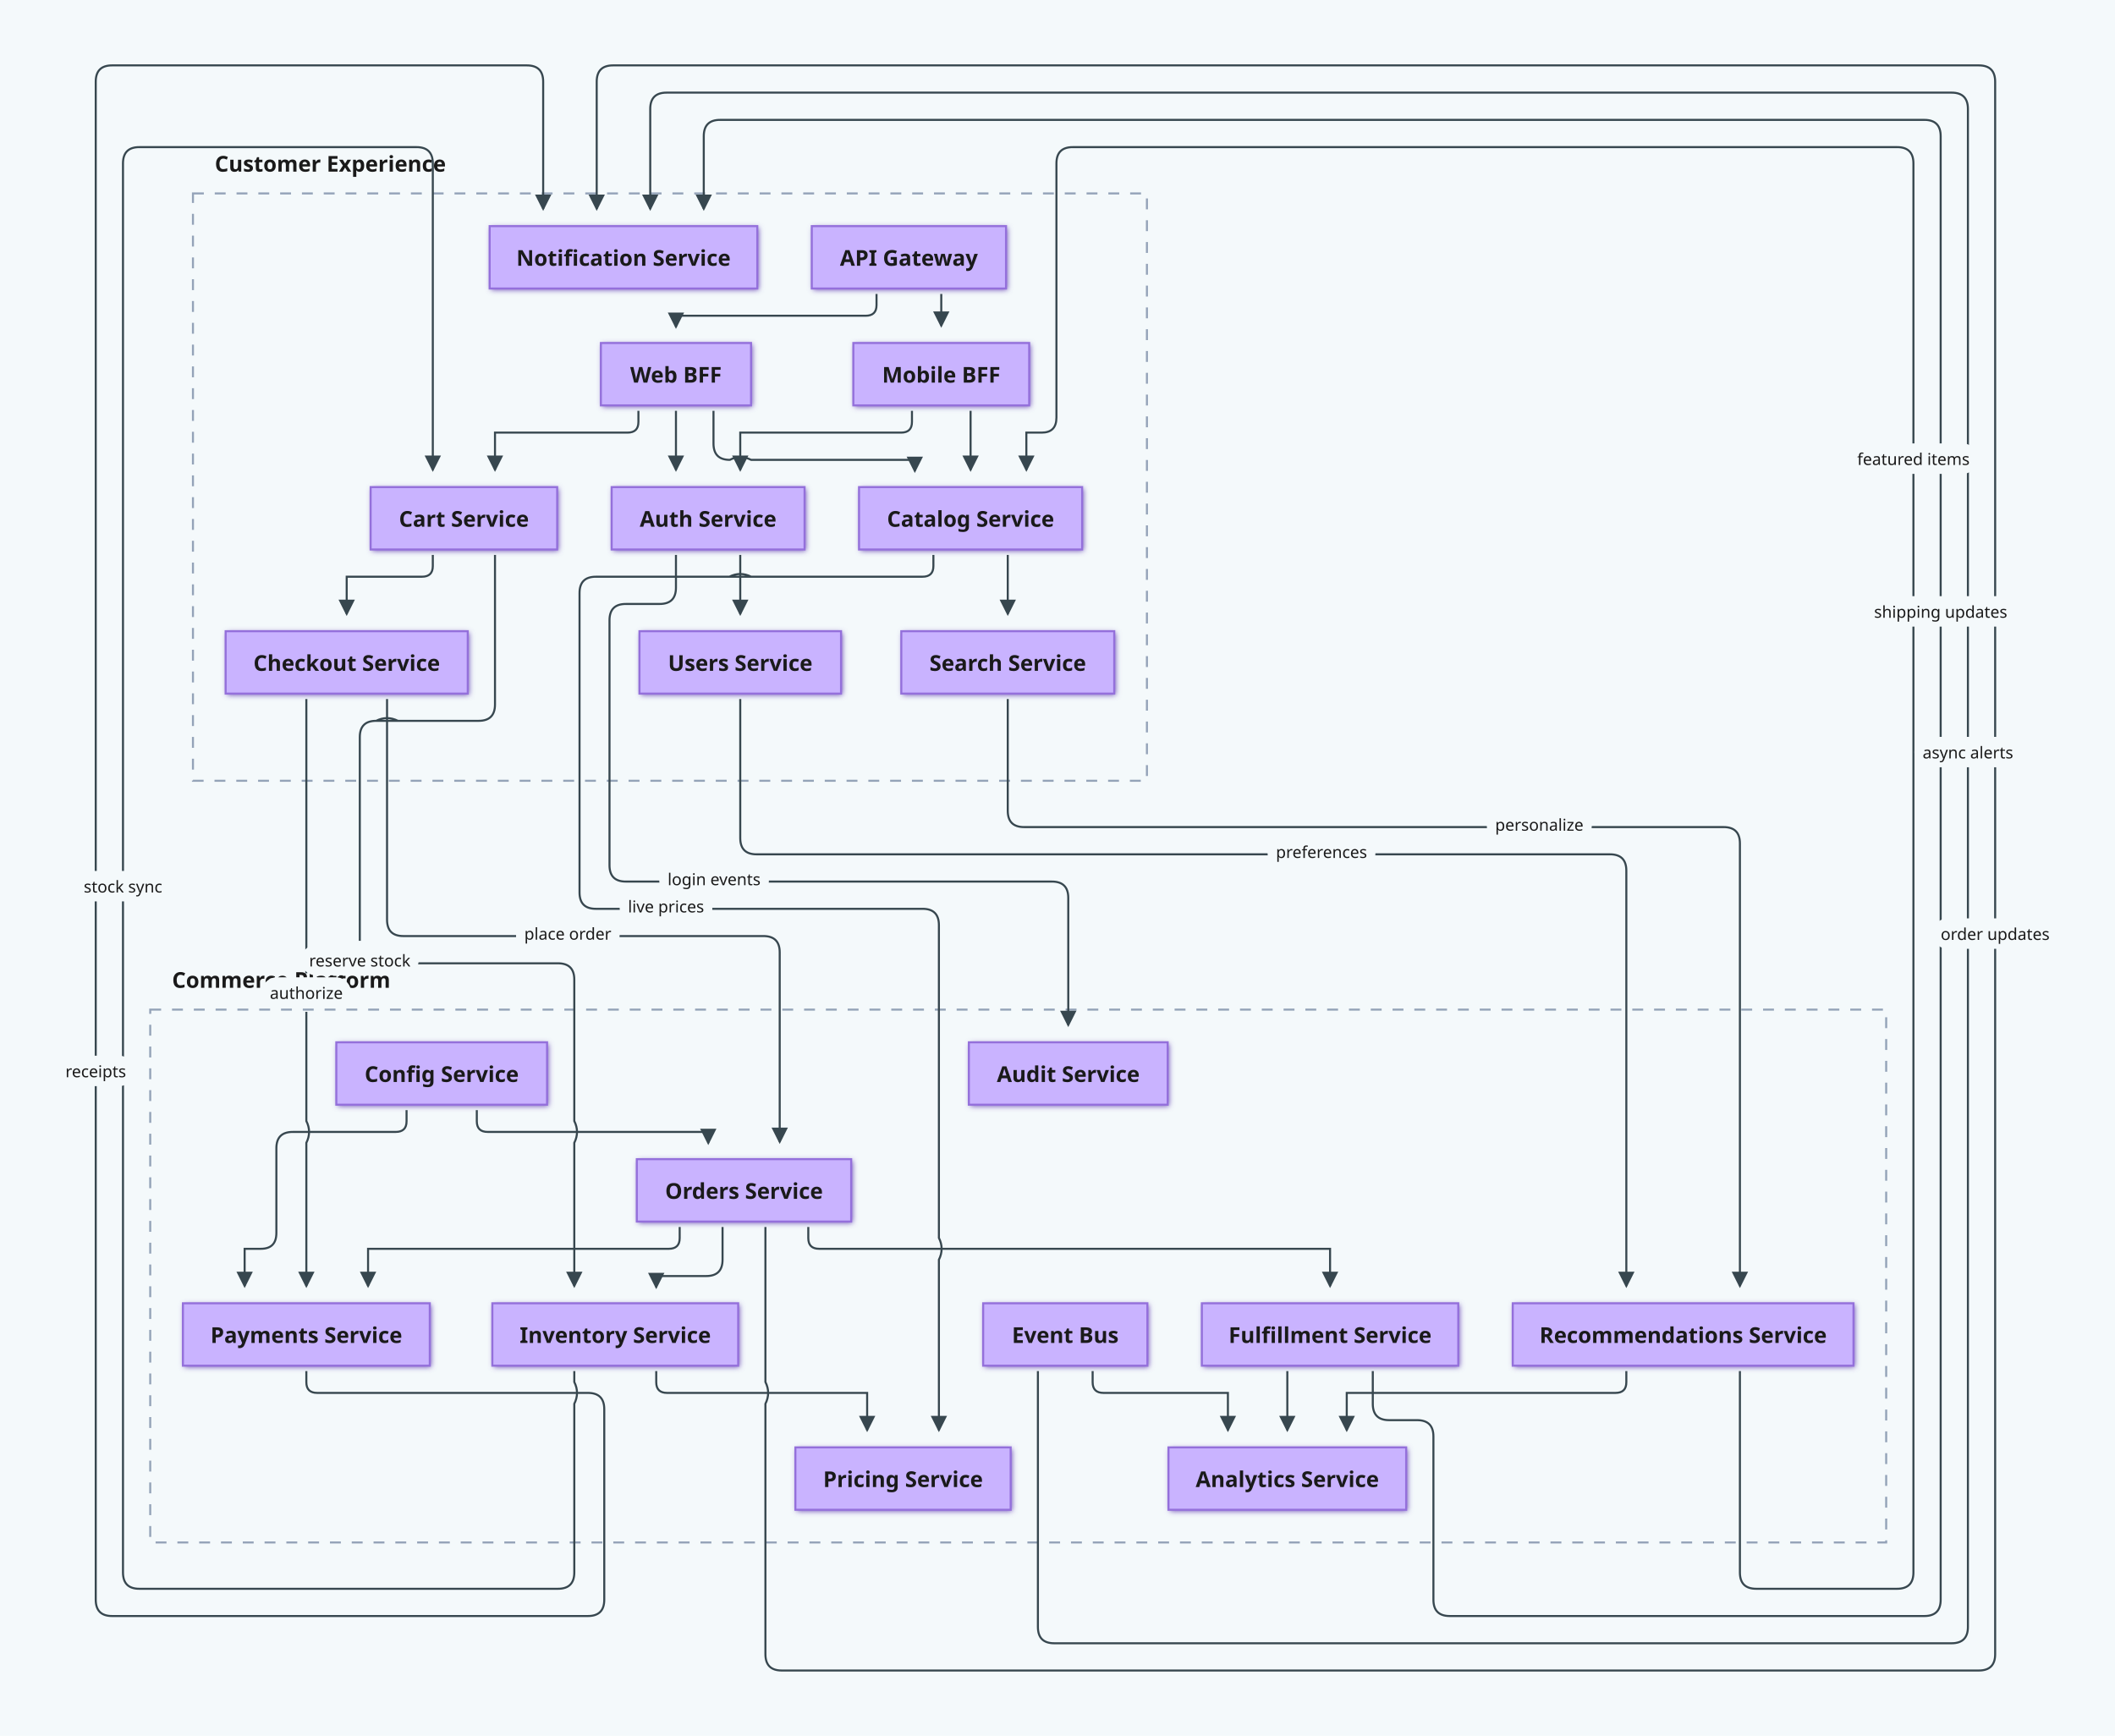
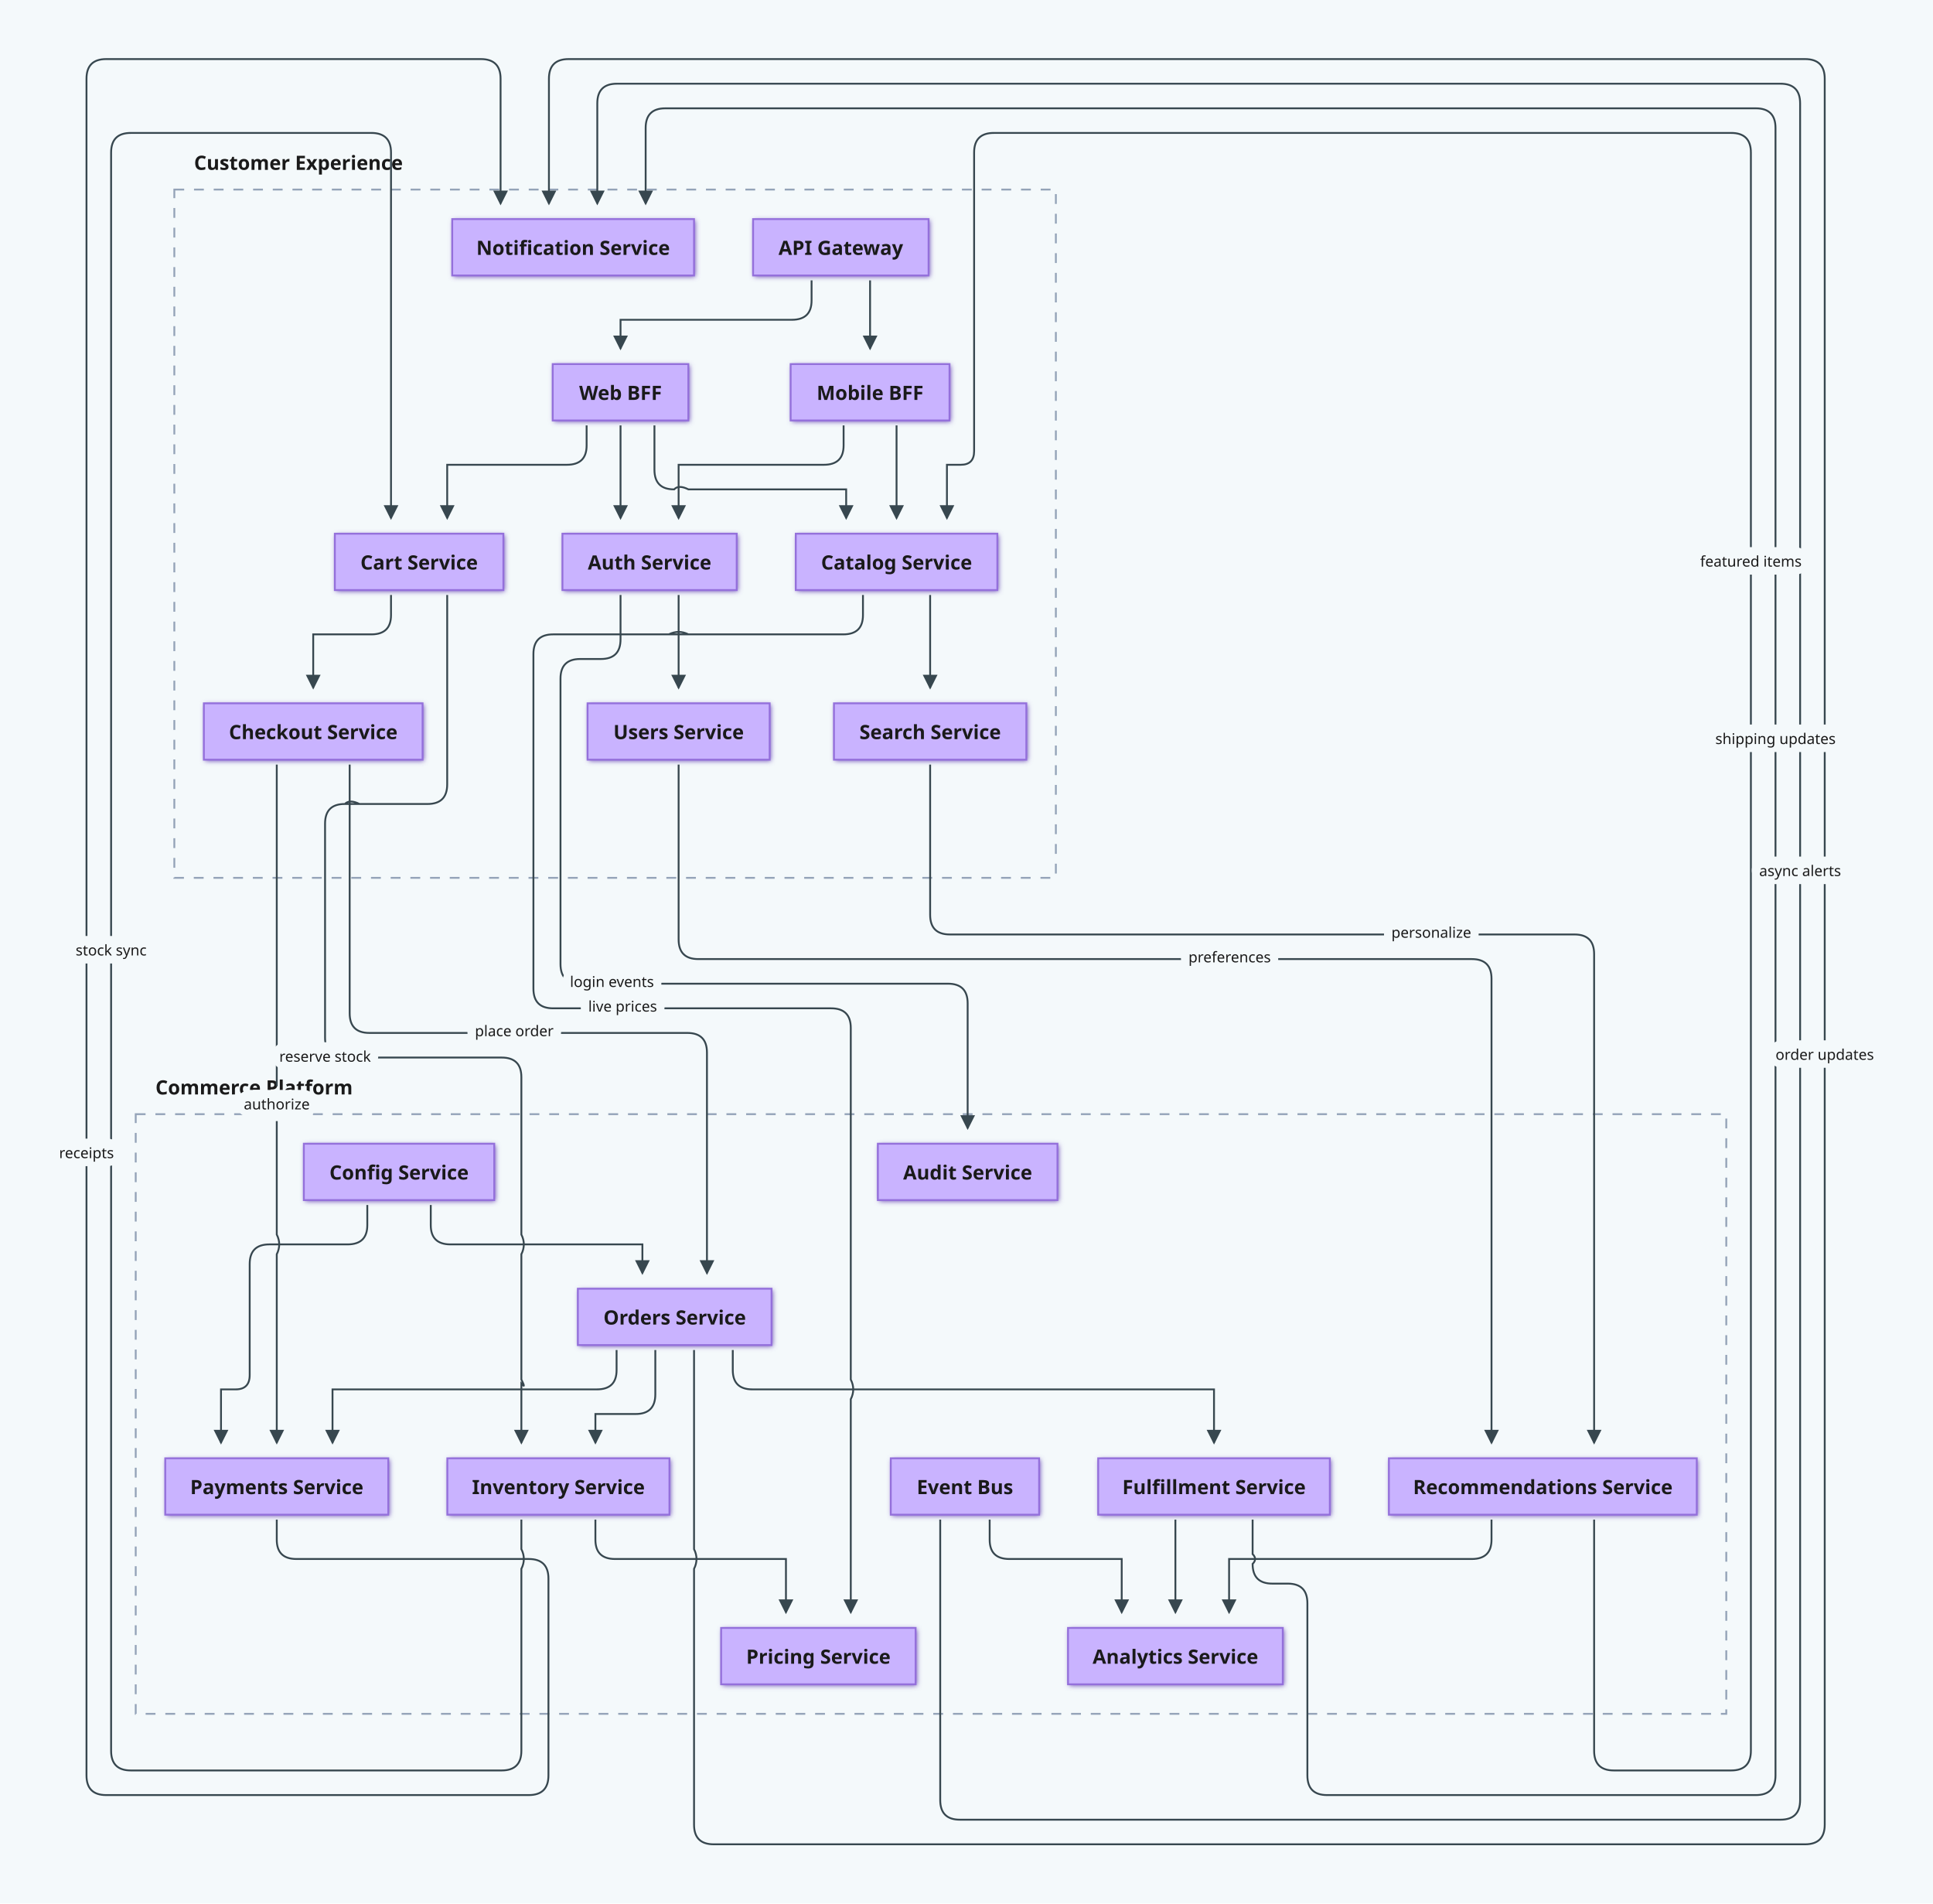
- <svg xmlns="http://www.w3.org/2000/svg" viewBox="-31.142 -47 776.323 637.168">
+ <svg xmlns="http://www.w3.org/2000/svg" viewBox="-31.142 -53 785.352 773.168">
  <defs>
    <filter id="cora-shadow-blur" x="-50%" y="-50%" width="200%" height="200%">
      <feGaussianBlur stdDeviation="1" />
    </filter>
    <marker id="cora-marker-arrow" markerWidth="8" markerHeight="8" refX="7" refY="4" orient="auto" markerUnits="strokeWidth">
      <path d="M 0 0 L 8 4 L 0 8 z" fill="#37474F" />
    </marker>
    <marker id="cora-marker-circle" markerWidth="8" markerHeight="8" refX="4" refY="4" orient="auto" markerUnits="strokeWidth">
      <circle cx="4" cy="4" r="3" fill="none" stroke="#37474F" stroke-width="1.5" />
    </marker>
    <marker id="cora-marker-filled-circle" markerWidth="8" markerHeight="8" refX="4" refY="4" orient="auto" markerUnits="strokeWidth">
      <circle cx="4" cy="4" r="3" fill="#37474F" />
    </marker>
  </defs>
-   <rect x="-31.142" y="-47" width="776.323" height="637.168" fill="#F4F9FB" />
+   <rect x="-31.142" y="-53" width="785.352" height="773.168" fill="#F4F9FB" />
  <g id="groups">
    <g>
-       <rect x="39.683" y="24" width="350.16" height="215.584" fill="none" stroke="#94A3B8" stroke-width="0.75" stroke-dasharray="4 4" />
+       <rect x="39.683" y="24" width="358.16" height="279.584" fill="none" stroke="#94A3B8" stroke-width="0.75" stroke-dasharray="4 4" />
      <text x="47.683" y="16" font-family="'Noto Sans', sans-serif" font-size="8" font-weight="600" fill="#1A1A1A">Customer Experience</text>
    </g>
    <g>
-       <rect x="24" y="323.584" width="637.192" height="195.584" fill="none" stroke="#94A3B8" stroke-width="0.75" stroke-dasharray="4 4" />
-       <text x="32" y="315.584" font-family="'Noto Sans', sans-serif" font-size="8" font-weight="600" fill="#1A1A1A">Commerce Platform</text>
+       <rect x="24" y="399.584" width="646.221" height="243.584" fill="none" stroke="#94A3B8" stroke-width="0.75" stroke-dasharray="4 4" />
+       <text x="32" y="391.584" font-family="'Noto Sans', sans-serif" font-size="8" font-weight="600" fill="#1A1A1A">Commerce Platform</text>
    </g>
  </g>
  <g id="nodes">
    <g>
      <g filter="url(#cora-shadow-blur)">
-         <rect x="267.327" y="36.5" width="71.296" height="22.896" fill="#7050B8" />
-       </g>
-       <rect x="266.827" y="36" width="71.296" height="22.896" fill="#C9B3FF" stroke="#9470DB" stroke-width="0.75" />
-       <text x="302.475" y="50.552" text-anchor="middle" font-family="'Noto Sans', sans-serif" font-size="8" font-weight="600" fill="#1A1A1A">API Gateway</text>
-     </g>
-     <g>
-       <g filter="url(#cora-shadow-blur)">
-         <rect x="189.915" y="79.396" width="55.112" height="22.896" fill="#7050B8" />
-       </g>
-       <rect x="189.415" y="78.896" width="55.112" height="22.896" fill="#C9B3FF" stroke="#9470DB" stroke-width="0.75" />
-       <text x="216.971" y="93.448" text-anchor="middle" font-family="'Noto Sans', sans-serif" font-size="8" font-weight="600" fill="#1A1A1A">Web BFF</text>
-     </g>
-     <g>
-       <g filter="url(#cora-shadow-blur)">
-         <rect x="282.585" y="79.396" width="64.544" height="22.896" fill="#7050B8" />
-       </g>
-       <rect x="282.085" y="78.896" width="64.544" height="22.896" fill="#C9B3FF" stroke="#9470DB" stroke-width="0.75" />
-       <text x="314.357" y="93.448" text-anchor="middle" font-family="'Noto Sans', sans-serif" font-size="8" font-weight="600" fill="#1A1A1A">Mobile BFF</text>
-     </g>
-     <g>
-       <g filter="url(#cora-shadow-blur)">
-         <rect x="193.871" y="132.292" width="70.8" height="22.896" fill="#7050B8" />
-       </g>
-       <rect x="193.371" y="131.792" width="70.8" height="22.896" fill="#C9B3FF" stroke="#9470DB" stroke-width="0.75" />
-       <text x="228.771" y="146.344" text-anchor="middle" font-family="'Noto Sans', sans-serif" font-size="8" font-weight="600" fill="#1A1A1A">Auth Service</text>
-     </g>
-     <g>
-       <g filter="url(#cora-shadow-blur)">
-         <rect x="204.079" y="185.188" width="73.984" height="22.896" fill="#7050B8" />
-       </g>
-       <rect x="203.579" y="184.688" width="73.984" height="22.896" fill="#C9B3FF" stroke="#9470DB" stroke-width="0.75" />
-       <text x="240.571" y="199.24" text-anchor="middle" font-family="'Noto Sans', sans-serif" font-size="8" font-weight="600" fill="#1A1A1A">Users Service</text>
-     </g>
-     <g>
-       <g filter="url(#cora-shadow-blur)">
-         <rect x="284.671" y="132.292" width="81.888" height="22.896" fill="#7050B8" />
-       </g>
-       <rect x="284.171" y="131.792" width="81.888" height="22.896" fill="#C9B3FF" stroke="#9470DB" stroke-width="0.75" />
-       <text x="325.115" y="146.344" text-anchor="middle" font-family="'Noto Sans', sans-serif" font-size="8" font-weight="600" fill="#1A1A1A">Catalog Service</text>
-     </g>
-     <g>
-       <g filter="url(#cora-shadow-blur)">
-         <rect x="300.183" y="185.188" width="78.16" height="22.896" fill="#7050B8" />
-       </g>
-       <rect x="299.683" y="184.688" width="78.16" height="22.896" fill="#C9B3FF" stroke="#9470DB" stroke-width="0.75" />
-       <text x="338.763" y="199.24" text-anchor="middle" font-family="'Noto Sans', sans-serif" font-size="8" font-weight="600" fill="#1A1A1A">Search Service</text>
-     </g>
-     <g>
-       <g filter="url(#cora-shadow-blur)">
-         <rect x="105.399" y="132.292" width="68.472" height="22.896" fill="#7050B8" />
-       </g>
-       <rect x="104.899" y="131.792" width="68.472" height="22.896" fill="#C9B3FF" stroke="#9470DB" stroke-width="0.75" />
-       <text x="139.135" y="146.344" text-anchor="middle" font-family="'Noto Sans', sans-serif" font-size="8" font-weight="600" fill="#1A1A1A">Cart Service</text>
-     </g>
-     <g>
-       <g filter="url(#cora-shadow-blur)">
-         <rect x="52.183" y="185.188" width="88.864" height="22.896" fill="#7050B8" />
-       </g>
-       <rect x="51.683" y="184.688" width="88.864" height="22.896" fill="#C9B3FF" stroke="#9470DB" stroke-width="0.75" />
-       <text x="96.115" y="199.24" text-anchor="middle" font-family="'Noto Sans', sans-serif" font-size="8" font-weight="600" fill="#1A1A1A">Checkout Service</text>
-     </g>
-     <g>
-       <g filter="url(#cora-shadow-blur)">
-         <rect x="149.087" y="36.5" width="98.24" height="22.896" fill="#7050B8" />
-       </g>
-       <rect x="148.587" y="36" width="98.24" height="22.896" fill="#C9B3FF" stroke="#9470DB" stroke-width="0.75" />
-       <text x="197.707" y="50.552" text-anchor="middle" font-family="'Noto Sans', sans-serif" font-size="8" font-weight="600" fill="#1A1A1A">Notification Service</text>
-     </g>
-     <g>
-       <g filter="url(#cora-shadow-blur)">
-         <rect x="203.103" y="378.98" width="78.68" height="22.896" fill="#7050B8" />
-       </g>
-       <rect x="202.603" y="378.48" width="78.68" height="22.896" fill="#C9B3FF" stroke="#9470DB" stroke-width="0.75" />
-       <text x="241.943" y="393.032" text-anchor="middle" font-family="'Noto Sans', sans-serif" font-size="8" font-weight="600" fill="#1A1A1A">Orders Service</text>
-     </g>
-     <g>
-       <g filter="url(#cora-shadow-blur)">
-         <rect x="36.5" y="431.876" width="90.608" height="22.896" fill="#7050B8" />
-       </g>
-       <rect x="36" y="431.376" width="90.608" height="22.896" fill="#C9B3FF" stroke="#9470DB" stroke-width="0.75" />
-       <text x="81.304" y="445.928" text-anchor="middle" font-family="'Noto Sans', sans-serif" font-size="8" font-weight="600" fill="#1A1A1A">Payments Service</text>
-     </g>
-     <g>
-       <g filter="url(#cora-shadow-blur)">
-         <rect x="150.079" y="431.876" width="90.232" height="22.896" fill="#7050B8" />
-       </g>
-       <rect x="149.579" y="431.376" width="90.232" height="22.896" fill="#C9B3FF" stroke="#9470DB" stroke-width="0.75" />
-       <text x="194.695" y="445.928" text-anchor="middle" font-family="'Noto Sans', sans-serif" font-size="8" font-weight="600" fill="#1A1A1A">Inventory Service</text>
-     </g>
-     <g>
-       <g filter="url(#cora-shadow-blur)">
-         <rect x="261.311" y="484.772" width="79.016" height="22.896" fill="#7050B8" />
-       </g>
-       <rect x="260.811" y="484.272" width="79.016" height="22.896" fill="#C9B3FF" stroke="#9470DB" stroke-width="0.75" />
-       <text x="300.319" y="498.824" text-anchor="middle" font-family="'Noto Sans', sans-serif" font-size="8" font-weight="600" fill="#1A1A1A">Pricing Service</text>
-     </g>
-     <g>
-       <g filter="url(#cora-shadow-blur)">
-         <rect x="410.508" y="431.876" width="94.112" height="22.896" fill="#7050B8" />
-       </g>
-       <rect x="410.008" y="431.376" width="94.112" height="22.896" fill="#C9B3FF" stroke="#9470DB" stroke-width="0.75" />
-       <text x="457.064" y="445.928" text-anchor="middle" font-family="'Noto Sans', sans-serif" font-size="8" font-weight="600" fill="#1A1A1A">Fulfillment Service</text>
-     </g>
-     <g>
-       <g filter="url(#cora-shadow-blur)">
-         <rect x="398.255" y="484.772" width="87.248" height="22.896" fill="#7050B8" />
-       </g>
-       <rect x="397.755" y="484.272" width="87.248" height="22.896" fill="#C9B3FF" stroke="#9470DB" stroke-width="0.75" />
-       <text x="441.379" y="498.824" text-anchor="middle" font-family="'Noto Sans', sans-serif" font-size="8" font-weight="600" fill="#1A1A1A">Analytics Service</text>
-     </g>
-     <g>
-       <g filter="url(#cora-shadow-blur)">
-         <rect x="524.62" y="431.876" width="125.072" height="22.896" fill="#7050B8" />
-       </g>
-       <rect x="524.12" y="431.376" width="125.072" height="22.896" fill="#C9B3FF" stroke="#9470DB" stroke-width="0.75" />
-       <text x="586.656" y="445.928" text-anchor="middle" font-family="'Noto Sans', sans-serif" font-size="8" font-weight="600" fill="#1A1A1A">Recommendations Service</text>
-     </g>
-     <g>
-       <g filter="url(#cora-shadow-blur)">
-         <rect x="330.236" y="431.876" width="60.272" height="22.896" fill="#7050B8" />
-       </g>
-       <rect x="329.736" y="431.376" width="60.272" height="22.896" fill="#C9B3FF" stroke="#9470DB" stroke-width="0.75" />
-       <text x="359.872" y="445.928" text-anchor="middle" font-family="'Noto Sans', sans-serif" font-size="8" font-weight="600" fill="#1A1A1A">Event Bus</text>
-     </g>
-     <g>
-       <g filter="url(#cora-shadow-blur)">
-         <rect x="92.804" y="336.084" width="77.352" height="22.896" fill="#7050B8" />
-       </g>
-       <rect x="92.304" y="335.584" width="77.352" height="22.896" fill="#C9B3FF" stroke="#9470DB" stroke-width="0.75" />
-       <text x="130.98" y="350.136" text-anchor="middle" font-family="'Noto Sans', sans-serif" font-size="8" font-weight="600" fill="#1A1A1A">Config Service</text>
-     </g>
-     <g>
-       <g filter="url(#cora-shadow-blur)">
-         <rect x="324.988" y="336.084" width="72.968" height="22.896" fill="#7050B8" />
-       </g>
-       <rect x="324.488" y="335.584" width="72.968" height="22.896" fill="#C9B3FF" stroke="#9470DB" stroke-width="0.75" />
-       <text x="360.972" y="350.136" text-anchor="middle" font-family="'Noto Sans', sans-serif" font-size="8" font-weight="600" fill="#1A1A1A">Audit Service</text>
+         <rect x="275.327" y="36.5" width="71.296" height="22.896" fill="#7050B8" />
+       </g>
+       <rect x="274.827" y="36" width="71.296" height="22.896" fill="#C9B3FF" stroke="#9470DB" stroke-width="0.75" />
+       <text x="310.475" y="50.552" text-anchor="middle" font-family="'Noto Sans', sans-serif" font-size="8" font-weight="600" fill="#1A1A1A">API Gateway</text>
+     </g>
+     <g>
+       <g filter="url(#cora-shadow-blur)">
+         <rect x="193.915" y="95.396" width="55.112" height="22.896" fill="#7050B8" />
+       </g>
+       <rect x="193.415" y="94.896" width="55.112" height="22.896" fill="#C9B3FF" stroke="#9470DB" stroke-width="0.75" />
+       <text x="220.971" y="109.448" text-anchor="middle" font-family="'Noto Sans', sans-serif" font-size="8" font-weight="600" fill="#1A1A1A">Web BFF</text>
+     </g>
+     <g>
+       <g filter="url(#cora-shadow-blur)">
+         <rect x="290.585" y="95.396" width="64.544" height="22.896" fill="#7050B8" />
+       </g>
+       <rect x="290.085" y="94.896" width="64.544" height="22.896" fill="#C9B3FF" stroke="#9470DB" stroke-width="0.75" />
+       <text x="322.357" y="109.448" text-anchor="middle" font-family="'Noto Sans', sans-serif" font-size="8" font-weight="600" fill="#1A1A1A">Mobile BFF</text>
+     </g>
+     <g>
+       <g filter="url(#cora-shadow-blur)">
+         <rect x="197.871" y="164.292" width="70.8" height="22.896" fill="#7050B8" />
+       </g>
+       <rect x="197.371" y="163.792" width="70.8" height="22.896" fill="#C9B3FF" stroke="#9470DB" stroke-width="0.75" />
+       <text x="232.771" y="178.344" text-anchor="middle" font-family="'Noto Sans', sans-serif" font-size="8" font-weight="600" fill="#1A1A1A">Auth Service</text>
+     </g>
+     <g>
+       <g filter="url(#cora-shadow-blur)">
+         <rect x="208.079" y="233.188" width="73.984" height="22.896" fill="#7050B8" />
+       </g>
+       <rect x="207.579" y="232.688" width="73.984" height="22.896" fill="#C9B3FF" stroke="#9470DB" stroke-width="0.75" />
+       <text x="244.571" y="247.24" text-anchor="middle" font-family="'Noto Sans', sans-serif" font-size="8" font-weight="600" fill="#1A1A1A">Users Service</text>
+     </g>
+     <g>
+       <g filter="url(#cora-shadow-blur)">
+         <rect x="292.671" y="164.292" width="81.888" height="22.896" fill="#7050B8" />
+       </g>
+       <rect x="292.171" y="163.792" width="81.888" height="22.896" fill="#C9B3FF" stroke="#9470DB" stroke-width="0.75" />
+       <text x="333.115" y="178.344" text-anchor="middle" font-family="'Noto Sans', sans-serif" font-size="8" font-weight="600" fill="#1A1A1A">Catalog Service</text>
+     </g>
+     <g>
+       <g filter="url(#cora-shadow-blur)">
+         <rect x="308.183" y="233.188" width="78.16" height="22.896" fill="#7050B8" />
+       </g>
+       <rect x="307.683" y="232.688" width="78.16" height="22.896" fill="#C9B3FF" stroke="#9470DB" stroke-width="0.75" />
+       <text x="346.763" y="247.24" text-anchor="middle" font-family="'Noto Sans', sans-serif" font-size="8" font-weight="600" fill="#1A1A1A">Search Service</text>
+     </g>
+     <g>
+       <g filter="url(#cora-shadow-blur)">
+         <rect x="105.399" y="164.292" width="68.472" height="22.896" fill="#7050B8" />
+       </g>
+       <rect x="104.899" y="163.792" width="68.472" height="22.896" fill="#C9B3FF" stroke="#9470DB" stroke-width="0.75" />
+       <text x="139.135" y="178.344" text-anchor="middle" font-family="'Noto Sans', sans-serif" font-size="8" font-weight="600" fill="#1A1A1A">Cart Service</text>
+     </g>
+     <g>
+       <g filter="url(#cora-shadow-blur)">
+         <rect x="52.183" y="233.188" width="88.864" height="22.896" fill="#7050B8" />
+       </g>
+       <rect x="51.683" y="232.688" width="88.864" height="22.896" fill="#C9B3FF" stroke="#9470DB" stroke-width="0.75" />
+       <text x="96.115" y="247.24" text-anchor="middle" font-family="'Noto Sans', sans-serif" font-size="8" font-weight="600" fill="#1A1A1A">Checkout Service</text>
+     </g>
+     <g>
+       <g filter="url(#cora-shadow-blur)">
+         <rect x="153.087" y="36.5" width="98.24" height="22.896" fill="#7050B8" />
+       </g>
+       <rect x="152.587" y="36" width="98.24" height="22.896" fill="#C9B3FF" stroke="#9470DB" stroke-width="0.75" />
+       <text x="201.707" y="50.552" text-anchor="middle" font-family="'Noto Sans', sans-serif" font-size="8" font-weight="600" fill="#1A1A1A">Notification Service</text>
+     </g>
+     <g>
+       <g filter="url(#cora-shadow-blur)">
+         <rect x="204.132" y="470.98" width="78.68" height="22.896" fill="#7050B8" />
+       </g>
+       <rect x="203.632" y="470.48" width="78.68" height="22.896" fill="#C9B3FF" stroke="#9470DB" stroke-width="0.75" />
+       <text x="242.972" y="485.032" text-anchor="middle" font-family="'Noto Sans', sans-serif" font-size="8" font-weight="600" fill="#1A1A1A">Orders Service</text>
+     </g>
+     <g>
+       <g filter="url(#cora-shadow-blur)">
+         <rect x="36.5" y="539.876" width="90.608" height="22.896" fill="#7050B8" />
+       </g>
+       <rect x="36" y="539.376" width="90.608" height="22.896" fill="#C9B3FF" stroke="#9470DB" stroke-width="0.75" />
+       <text x="81.304" y="553.928" text-anchor="middle" font-family="'Noto Sans', sans-serif" font-size="8" font-weight="600" fill="#1A1A1A">Payments Service</text>
+     </g>
+     <g>
+       <g filter="url(#cora-shadow-blur)">
+         <rect x="151.108" y="539.876" width="90.232" height="22.896" fill="#7050B8" />
+       </g>
+       <rect x="150.608" y="539.376" width="90.232" height="22.896" fill="#C9B3FF" stroke="#9470DB" stroke-width="0.75" />
+       <text x="195.724" y="553.928" text-anchor="middle" font-family="'Noto Sans', sans-serif" font-size="8" font-weight="600" fill="#1A1A1A">Inventory Service</text>
+     </g>
+     <g>
+       <g filter="url(#cora-shadow-blur)">
+         <rect x="262.34" y="608.772" width="79.016" height="22.896" fill="#7050B8" />
+       </g>
+       <rect x="261.84" y="608.272" width="79.016" height="22.896" fill="#C9B3FF" stroke="#9470DB" stroke-width="0.75" />
+       <text x="301.348" y="622.824" text-anchor="middle" font-family="'Noto Sans', sans-serif" font-size="8" font-weight="600" fill="#1A1A1A">Pricing Service</text>
+     </g>
+     <g>
+       <g filter="url(#cora-shadow-blur)">
+         <rect x="415.537" y="539.876" width="94.112" height="22.896" fill="#7050B8" />
+       </g>
+       <rect x="415.037" y="539.376" width="94.112" height="22.896" fill="#C9B3FF" stroke="#9470DB" stroke-width="0.75" />
+       <text x="462.093" y="553.928" text-anchor="middle" font-family="'Noto Sans', sans-serif" font-size="8" font-weight="600" fill="#1A1A1A">Fulfillment Service</text>
+     </g>
+     <g>
+       <g filter="url(#cora-shadow-blur)">
+         <rect x="403.284" y="608.772" width="87.248" height="22.896" fill="#7050B8" />
+       </g>
+       <rect x="402.784" y="608.272" width="87.248" height="22.896" fill="#C9B3FF" stroke="#9470DB" stroke-width="0.75" />
+       <text x="446.408" y="622.824" text-anchor="middle" font-family="'Noto Sans', sans-serif" font-size="8" font-weight="600" fill="#1A1A1A">Analytics Service</text>
+     </g>
+     <g>
+       <g filter="url(#cora-shadow-blur)">
+         <rect x="533.649" y="539.876" width="125.072" height="22.896" fill="#7050B8" />
+       </g>
+       <rect x="533.149" y="539.376" width="125.072" height="22.896" fill="#C9B3FF" stroke="#9470DB" stroke-width="0.75" />
+       <text x="595.685" y="553.928" text-anchor="middle" font-family="'Noto Sans', sans-serif" font-size="8" font-weight="600" fill="#1A1A1A">Recommendations Service</text>
+     </g>
+     <g>
+       <g filter="url(#cora-shadow-blur)">
+         <rect x="331.265" y="539.876" width="60.272" height="22.896" fill="#7050B8" />
+       </g>
+       <rect x="330.765" y="539.376" width="60.272" height="22.896" fill="#C9B3FF" stroke="#9470DB" stroke-width="0.75" />
+       <text x="360.901" y="553.928" text-anchor="middle" font-family="'Noto Sans', sans-serif" font-size="8" font-weight="600" fill="#1A1A1A">Event Bus</text>
+     </g>
+     <g>
+       <g filter="url(#cora-shadow-blur)">
+         <rect x="92.804" y="412.084" width="77.352" height="22.896" fill="#7050B8" />
+       </g>
+       <rect x="92.304" y="411.584" width="77.352" height="22.896" fill="#C9B3FF" stroke="#9470DB" stroke-width="0.75" />
+       <text x="130.98" y="426.136" text-anchor="middle" font-family="'Noto Sans', sans-serif" font-size="8" font-weight="600" fill="#1A1A1A">Config Service</text>
+     </g>
+     <g>
+       <g filter="url(#cora-shadow-blur)">
+         <rect x="326.017" y="412.084" width="72.968" height="22.896" fill="#7050B8" />
+       </g>
+       <rect x="325.517" y="411.584" width="72.968" height="22.896" fill="#C9B3FF" stroke="#9470DB" stroke-width="0.75" />
+       <text x="362.001" y="426.136" text-anchor="middle" font-family="'Noto Sans', sans-serif" font-size="8" font-weight="600" fill="#1A1A1A">Audit Service</text>
    </g>
  </g>
  <g id="edges">
-     <path d="M 290.592 60.896 L 290.592 64.976 Q 290.592 68.896 286.592 68.896 L 216.971 68.896 L 216.971 72.976" fill="none" stroke="#37474F" stroke-width="0.75" marker-end="url(#cora-marker-arrow)" />
-     <path d="M 314.357 60.896 L 314.357 72.566" fill="none" stroke="#37474F" stroke-width="0.75" marker-end="url(#cora-marker-arrow)" />
-     <path d="M 216.971 103.792 L 216.971 125.462" fill="none" stroke="#37474F" stroke-width="0.75" marker-end="url(#cora-marker-arrow)" />
-     <path d="M 303.6 103.792 L 303.6 107.872 Q 303.6 111.792 299.6 111.792 L 240.571 111.792 L 240.571 125.462" fill="none" stroke="#37474F" stroke-width="0.75" marker-end="url(#cora-marker-arrow)" />
-     <path d="M 230.749 103.792 L 230.749 115.792 Q 230.749 121.792 236.749 121.792 Q 240.571 119.792 244.571 121.792 L 304.643 121.792 L 304.643 125.872" fill="none" stroke="#37474F" stroke-width="0.75" marker-end="url(#cora-marker-arrow)" />
-     <path d="M 325.115 103.792 L 325.115 125.462" fill="none" stroke="#37474F" stroke-width="0.75" marker-end="url(#cora-marker-arrow)" />
-     <path d="M 240.571 156.688 L 240.571 178.358" fill="none" stroke="#37474F" stroke-width="0.75" marker-end="url(#cora-marker-arrow)" />
-     <path d="M 338.763 156.688 L 338.763 178.358" fill="none" stroke="#37474F" stroke-width="0.75" marker-end="url(#cora-marker-arrow)" />
-     <path d="M 203.193 103.792 L 203.193 107.872 Q 203.193 111.792 199.193 111.792 L 150.547 111.792 L 150.547 125.462" fill="none" stroke="#37474F" stroke-width="0.75" marker-end="url(#cora-marker-arrow)" />
-     <path d="M 127.723 156.688 L 127.723 160.768 Q 127.723 164.688 123.723 164.688 L 96.115 164.688 L 96.115 178.358" fill="none" stroke="#37474F" stroke-width="0.75" marker-end="url(#cora-marker-arrow)" />
-     <path d="M 218.339 403.376 L 218.339 407.456 Q 218.339 411.376 214.339 411.376 L 103.956 411.376 L 103.956 425.046" fill="none" stroke="#37474F" stroke-width="0.75" marker-end="url(#cora-marker-arrow)" />
-     <path d="M 234.075 403.376 L 234.075 415.376 Q 234.075 421.376 228.075 421.376 L 209.733 421.376 L 209.733 425.456" fill="none" stroke="#37474F" stroke-width="0.75" marker-end="url(#cora-marker-arrow)" />
-     <path d="M 265.547 403.376 L 265.547 407.456 Q 265.547 411.376 269.547 411.376 L 457.064 411.376 L 457.064 425.046" fill="none" stroke="#37474F" stroke-width="0.75" marker-end="url(#cora-marker-arrow)" />
-     <path d="M 209.733 456.272 L 209.733 460.352 Q 209.733 464.272 213.733 464.272 L 287.149 464.272 L 287.149 477.942" fill="none" stroke="#37474F" stroke-width="0.75" marker-end="url(#cora-marker-arrow)" />
-     <path d="M 441.379 456.272 L 441.379 477.942" fill="none" stroke="#37474F" stroke-width="0.75" marker-end="url(#cora-marker-arrow)" />
-     <path d="M 565.811 456.272 L 565.811 460.352 Q 565.811 464.272 561.811 464.272 L 463.191 464.272 L 463.191 477.942" fill="none" stroke="#37474F" stroke-width="0.75" marker-end="url(#cora-marker-arrow)" />
-     <path d="M 369.917 456.272 L 369.917 460.352 Q 369.917 464.272 373.917 464.272 L 419.567 464.272 L 419.567 477.942" fill="none" stroke="#37474F" stroke-width="0.75" marker-end="url(#cora-marker-arrow)" />
-     <path d="M 143.872 360.48 L 143.872 364.56 Q 143.872 368.48 147.872 368.48 L 228.829 368.48 L 228.829 372.56" fill="none" stroke="#37474F" stroke-width="0.75" marker-end="url(#cora-marker-arrow)" />
-     <path d="M 118.088 360.48 L 118.088 364.56 Q 118.088 368.48 114.088 368.48 L 76.304 368.48 Q 70.304 368.48 70.304 374.48 L 70.304 405.55 Q 70.304 411.376 64.595 411.376 L 58.652 411.376 L 58.652 425.046" fill="none" stroke="#37474F" stroke-width="0.75" marker-end="url(#cora-marker-arrow)" />
-     <path d="M 110.925 209.584 L 110.925 290.584 Q 110.925 296.584 116.925 296.584 L 158.29 296.584 M 196.258 296.584 L 249.056 296.584 Q 255.056 296.584 255.056 302.584 L 255.056 372.15" fill="none" stroke="#37474F" stroke-width="0.75" marker-end="url(#cora-marker-arrow)" />
-     <path d="M 81.304 209.584 L 81.304 310.229 M 81.304 324.401 L 81.304 364.48 Q 83.304 368.48 81.304 372.48 L 81.304 425.046" fill="none" stroke="#37474F" stroke-width="0.75" marker-end="url(#cora-marker-arrow)" />
-     <path d="M 150.547 156.688 L 150.547 211.584 Q 150.547 217.584 144.547 217.584 L 106.925 217.584 Q 110.925 215.584 114.925 217.584 L 106.925 217.584 Q 100.925 217.584 100.925 223.584 L 100.925 298.336 M 100.925 300.584 Q 100.925 306.584 106.925 306.584 L 173.656 306.584 Q 179.656 306.584 179.656 312.584 L 179.656 364.48 Q 181.656 368.48 179.656 372.48 L 179.656 425.046" fill="none" stroke="#37474F" stroke-width="0.75" marker-end="url(#cora-marker-arrow)" />
-     <path d="M 311.467 156.688 L 311.467 160.768 Q 311.467 164.688 307.467 164.688 L 236.571 164.688 Q 240.571 162.688 244.571 164.688 L 187.579 164.688 Q 181.579 164.688 181.579 170.688 L 181.579 280.584 Q 181.579 286.584 187.579 286.584 L 196.349 286.584 M 230.291 286.584 L 307.488 286.584 Q 313.488 286.584 313.488 292.584 L 313.488 407.376 Q 315.488 411.376 313.488 415.376 L 313.488 477.942" fill="none" stroke="#37474F" stroke-width="0.75" marker-end="url(#cora-marker-arrow)" />
-     <path d="M 338.763 209.584 L 338.763 250.584 Q 338.763 256.584 344.763 256.584 L 514.648 256.584 M 553.078 256.584 L 601.501 256.584 Q 607.501 256.584 607.501 262.584 L 607.501 425.046" fill="none" stroke="#37474F" stroke-width="0.75" marker-end="url(#cora-marker-arrow)" />
-     <path d="M 216.971 156.688 L 216.971 168.688 Q 216.971 174.688 210.971 174.688 L 198.579 174.688 Q 192.579 174.688 192.579 180.688 L 192.579 270.584 Q 192.579 276.584 198.579 276.584 L 210.902 276.584 M 251.03 276.584 L 354.972 276.584 Q 360.972 276.584 360.972 282.584 L 360.972 329.254" fill="none" stroke="#37474F" stroke-width="0.75" marker-end="url(#cora-marker-arrow)" />
-     <path d="M 240.571 209.584 L 240.571 260.584 Q 240.571 266.584 246.571 266.584 L 434.188 266.584 M 473.656 266.584 L 559.811 266.584 Q 565.811 266.584 565.811 272.584 L 565.811 425.046" fill="none" stroke="#37474F" stroke-width="0.75" marker-end="url(#cora-marker-arrow)" />
-     <path d="M 249.811 403.376 L 249.811 460.272 Q 251.811 464.272 249.811 468.272 L 249.811 560.168 Q 249.811 566.168 255.811 566.168 L 695.192 566.168 Q 701.192 566.168 701.192 560.168 L 701.192 288.595 M 701.192 302.767 L 701.192 -17 Q 701.192 -23 695.192 -23 L 193.883 -23 Q 187.883 -23 187.883 -17 L 187.883 29.67" fill="none" stroke="#37474F" stroke-width="0.75" marker-end="url(#cora-marker-arrow)" />
-     <path d="M 81.304 456.272 L 81.304 460.352 Q 81.304 464.272 85.304 464.272 L 184.656 464.272 Q 190.656 464.272 190.656 470.272 L 190.656 540.168 Q 190.656 546.168 184.656 546.168 L 10 546.168 Q 4 546.168 4 540.168 L 4 338.998 M 4 353.17 L 4 -17 Q 4 -23 10 -23 L 162.235 -23 Q 168.235 -23 168.235 -17 L 168.235 29.67" fill="none" stroke="#37474F" stroke-width="0.75" marker-end="url(#cora-marker-arrow)" />
-     <path d="M 179.656 456.272 L 179.656 460.272 Q 181.656 464.272 179.656 468.272 L 179.656 530.168 Q 179.656 536.168 173.656 536.168 L 20 536.168 Q 14 536.168 14 530.168 L 14 271.182 M 14 285.354 L 14 13 Q 14 7 20 7 L 121.723 7 Q 127.723 7 127.723 13 L 127.723 125.462" fill="none" stroke="#37474F" stroke-width="0.75" marker-end="url(#cora-marker-arrow)" />
-     <path d="M 607.501 456.272 L 607.501 530.168 Q 607.501 536.168 613.501 536.168 L 665.192 536.168 Q 671.192 536.168 671.192 530.168 L 671.192 114.258 M 671.192 128.43 L 671.192 13 Q 671.192 7 665.192 7 L 362.629 7 Q 356.629 7 356.629 13 L 356.629 106.271 Q 356.629 111.792 351.218 111.792 L 345.587 111.792 L 345.587 125.462" fill="none" stroke="#37474F" stroke-width="0.75" marker-end="url(#cora-marker-arrow)" />
-     <path d="M 349.827 456.272 L 349.827 550.168 Q 349.827 556.168 355.827 556.168 L 685.192 556.168 Q 691.192 556.168 691.192 550.168 L 691.192 221.963 M 691.192 236.135 L 691.192 -7 Q 691.192 -13 685.192 -13 L 213.531 -13 Q 207.531 -13 207.531 -7 L 207.531 29.67" fill="none" stroke="#37474F" stroke-width="0.75" marker-end="url(#cora-marker-arrow)" />
-     <path d="M 472.749 456.272 L 472.749 468.272 Q 472.749 474.272 478.749 474.272 L 489.003 474.272 Q 495.003 474.272 495.003 480.272 L 495.003 540.168 Q 495.003 546.168 501.003 546.168 L 675.192 546.168 Q 681.192 546.168 681.192 540.168 L 681.192 170.326 M 681.192 184.498 L 681.192 3 Q 681.192 -3 675.192 -3 L 233.179 -3 Q 227.179 -3 227.179 3 L 227.179 29.67" fill="none" stroke="#37474F" stroke-width="0.75" marker-end="url(#cora-marker-arrow)" />
+     <path d="M 298.592 60.896 L 298.592 69.056 Q 298.592 76.896 290.592 76.896 L 220.971 76.896 L 220.971 88.566" fill="none" stroke="#37474F" stroke-width="0.75" marker-end="url(#cora-marker-arrow)" />
+     <path d="M 322.357 60.896 L 322.357 88.566" fill="none" stroke="#37474F" stroke-width="0.75" marker-end="url(#cora-marker-arrow)" />
+     <path d="M 220.971 119.792 L 220.971 157.462" fill="none" stroke="#37474F" stroke-width="0.75" marker-end="url(#cora-marker-arrow)" />
+     <path d="M 311.6 119.792 L 311.6 127.952 Q 311.6 135.792 303.6 135.792 L 244.571 135.792 L 244.571 157.462" fill="none" stroke="#37474F" stroke-width="0.75" marker-end="url(#cora-marker-arrow)" />
+     <path d="M 234.749 119.792 L 234.749 137.792 Q 234.749 145.792 242.749 145.792 Q 244.571 143.792 248.571 145.792 L 312.643 145.792 L 312.643 157.462" fill="none" stroke="#37474F" stroke-width="0.75" marker-end="url(#cora-marker-arrow)" />
+     <path d="M 333.115 119.792 L 333.115 157.462" fill="none" stroke="#37474F" stroke-width="0.75" marker-end="url(#cora-marker-arrow)" />
+     <path d="M 244.571 188.688 L 244.571 226.358" fill="none" stroke="#37474F" stroke-width="0.75" marker-end="url(#cora-marker-arrow)" />
+     <path d="M 346.763 188.688 L 346.763 226.358" fill="none" stroke="#37474F" stroke-width="0.75" marker-end="url(#cora-marker-arrow)" />
+     <path d="M 207.193 119.792 L 207.193 127.952 Q 207.193 135.792 199.193 135.792 L 150.547 135.792 L 150.547 157.462" fill="none" stroke="#37474F" stroke-width="0.75" marker-end="url(#cora-marker-arrow)" />
+     <path d="M 127.723 188.688 L 127.723 196.848 Q 127.723 204.688 119.723 204.688 L 96.115 204.688 L 96.115 226.358" fill="none" stroke="#37474F" stroke-width="0.75" marker-end="url(#cora-marker-arrow)" />
+     <path d="M 219.368 495.376 L 219.368 503.536 Q 219.368 511.376 211.368 511.376 L 103.956 511.376 L 103.956 533.046" fill="none" stroke="#37474F" stroke-width="0.75" marker-end="url(#cora-marker-arrow)" />
+     <path d="M 235.104 495.376 L 235.104 513.376 Q 235.104 521.376 227.104 521.376 L 210.763 521.376 L 210.763 533.046" fill="none" stroke="#37474F" stroke-width="0.75" marker-end="url(#cora-marker-arrow)" />
+     <path d="M 266.576 495.376 L 266.576 503.536 Q 266.576 511.376 274.576 511.376 L 462.093 511.376 L 462.093 533.046" fill="none" stroke="#37474F" stroke-width="0.75" marker-end="url(#cora-marker-arrow)" />
+     <path d="M 210.763 564.272 L 210.763 572.432 Q 210.763 580.272 218.763 580.272 L 288.179 580.272 L 288.179 601.942" fill="none" stroke="#37474F" stroke-width="0.75" marker-end="url(#cora-marker-arrow)" />
+     <path d="M 446.408 564.272 L 446.408 601.942" fill="none" stroke="#37474F" stroke-width="0.75" marker-end="url(#cora-marker-arrow)" />
+     <path d="M 574.84 564.272 L 574.84 572.432 Q 574.84 580.272 566.84 580.272 L 468.22 580.272 L 468.22 601.942" fill="none" stroke="#37474F" stroke-width="0.75" marker-end="url(#cora-marker-arrow)" />
+     <path d="M 370.947 564.272 L 370.947 572.432 Q 370.947 580.272 378.947 580.272 L 424.596 580.272 L 424.596 601.942" fill="none" stroke="#37474F" stroke-width="0.75" marker-end="url(#cora-marker-arrow)" />
+     <path d="M 143.872 436.48 L 143.872 444.64 Q 143.872 452.48 151.872 452.48 L 229.859 452.48 L 229.859 464.15" fill="none" stroke="#37474F" stroke-width="0.75" marker-end="url(#cora-marker-arrow)" />
+     <path d="M 118.088 436.48 L 118.088 444.64 Q 118.088 452.48 110.088 452.48 L 78.304 452.48 Q 70.304 452.48 70.304 460.48 L 70.304 505.55 Q 70.304 511.376 64.595 511.376 L 58.652 511.376 L 58.652 533.046" fill="none" stroke="#37474F" stroke-width="0.75" marker-end="url(#cora-marker-arrow)" />
+     <path d="M 110.925 257.584 L 110.925 358.584 Q 110.925 366.584 118.925 366.584 L 158.804 366.584 M 196.772 366.584 L 248.085 366.584 Q 256.085 366.584 256.085 374.584 L 256.085 464.15" fill="none" stroke="#37474F" stroke-width="0.75" marker-end="url(#cora-marker-arrow)" />
+     <path d="M 81.304 257.584 L 81.304 388.229 M 81.304 402.401 L 81.304 448.48 Q 83.304 452.48 81.304 456.48 L 81.304 533.046" fill="none" stroke="#37474F" stroke-width="0.75" marker-end="url(#cora-marker-arrow)" />
+     <path d="M 150.547 188.688 L 150.547 265.584 Q 150.547 273.584 142.547 273.584 L 108.925 273.584 Q 110.925 271.584 114.925 273.584 L 108.925 273.584 Q 100.925 273.584 100.925 281.584 L 100.925 368.584 Q 100.925 376.584 108.925 376.584 L 172.685 376.584 Q 180.685 376.584 180.685 384.584 L 180.685 448.48 Q 182.685 452.48 180.685 456.48 L 180.685 507.376 Q 182.685 511.376 180.685 509.046 L 180.685 533.046" fill="none" stroke="#37474F" stroke-width="0.75" marker-end="url(#cora-marker-arrow)" />
+     <path d="M 319.467 188.688 L 319.467 196.848 Q 319.467 204.688 311.467 204.688 L 240.571 204.688 Q 244.571 202.688 248.571 204.688 L 193.579 204.688 Q 185.579 204.688 185.579 212.688 L 185.579 348.584 Q 185.579 356.584 193.579 356.584 L 204.864 356.584 M 238.806 356.584 L 306.517 356.584 Q 314.517 356.584 314.517 364.584 L 314.517 507.376 Q 316.517 511.376 314.517 515.376 L 314.517 601.942" fill="none" stroke="#37474F" stroke-width="0.75" marker-end="url(#cora-marker-arrow)" />
+     <path d="M 346.763 257.584 L 346.763 318.584 Q 346.763 326.584 354.763 326.584 L 531.163 326.584 M 569.593 326.584 L 608.531 326.584 Q 616.531 326.584 616.531 334.584 L 616.531 533.046" fill="none" stroke="#37474F" stroke-width="0.75" marker-end="url(#cora-marker-arrow)" />
+     <path d="M 220.971 188.688 L 220.971 206.688 Q 220.971 214.688 212.971 214.688 L 204.579 214.688 Q 196.579 214.688 196.579 222.688 L 196.579 338.584 Q 196.579 346.584 204.579 346.584 M 237.545 346.584 L 354.001 346.584 Q 362.001 346.584 362.001 354.584 L 362.001 405.254" fill="none" stroke="#37474F" stroke-width="0.75" marker-end="url(#cora-marker-arrow)" />
+     <path d="M 244.571 257.584 L 244.571 328.584 Q 244.571 336.584 252.571 336.584 L 448.702 336.584 M 488.17 336.584 L 566.84 336.584 Q 574.84 336.584 574.84 344.584 L 574.84 533.046" fill="none" stroke="#37474F" stroke-width="0.75" marker-end="url(#cora-marker-arrow)" />
+     <path d="M 250.84 495.376 L 250.84 576.272 Q 252.84 580.272 250.84 584.272 L 250.84 688.168 Q 250.84 696.168 258.84 696.168 L 702.221 696.168 Q 710.221 696.168 710.221 688.168 L 710.221 368.08 M 710.221 382.252 L 710.221 -21 Q 710.221 -29 702.221 -29 L 199.883 -29 Q 191.883 -29 191.883 -21 L 191.883 29.67" fill="none" stroke="#37474F" stroke-width="0.75" marker-end="url(#cora-marker-arrow)" />
+     <path d="M 81.304 564.272 L 81.304 572.432 Q 81.304 580.272 89.304 580.272 L 183.685 580.272 Q 191.685 580.272 191.685 588.272 L 191.685 668.168 Q 191.685 676.168 183.685 676.168 L 12 676.168 Q 4 676.168 4 668.168 L 4 408.027 M 4 422.199 L 4 -21 Q 4 -29 12 -29 L 164.235 -29 Q 172.235 -29 172.235 -21 L 172.235 29.67" fill="none" stroke="#37474F" stroke-width="0.75" marker-end="url(#cora-marker-arrow)" />
+     <path d="M 180.685 564.272 L 180.685 576.272 Q 182.685 580.272 180.685 584.272 L 180.685 658.168 Q 180.685 666.168 172.685 666.168 L 22 666.168 Q 14 666.168 14 658.168 L 14 325.696 M 14 339.868 L 14 9 Q 14 1 22 1 L 119.723 1 Q 127.723 1 127.723 9 L 127.723 157.462" fill="none" stroke="#37474F" stroke-width="0.75" marker-end="url(#cora-marker-arrow)" />
+     <path d="M 616.531 564.272 L 616.531 658.168 Q 616.531 666.168 624.531 666.168 L 672.221 666.168 Q 680.221 666.168 680.221 658.168 L 680.221 167.743 M 680.221 181.915 L 680.221 9 Q 680.221 1 672.221 1 L 372.629 1 Q 364.629 1 364.629 9 L 364.629 130.271 Q 364.629 135.792 359.218 135.792 L 353.587 135.792 L 353.587 157.462" fill="none" stroke="#37474F" stroke-width="0.75" marker-end="url(#cora-marker-arrow)" />
+     <path d="M 350.856 564.272 L 350.856 678.168 Q 350.856 686.168 358.856 686.168 L 692.221 686.168 Q 700.221 686.168 700.221 678.168 L 700.221 293.448 M 700.221 307.62 L 700.221 -11 Q 700.221 -19 692.221 -19 L 219.531 -19 Q 211.531 -19 211.531 -11 L 211.531 29.67" fill="none" stroke="#37474F" stroke-width="0.75" marker-end="url(#cora-marker-arrow)" />
+     <path d="M 477.779 564.272 L 477.779 578.272 Q 479.779 580.272 477.779 582.272 Q 477.779 590.272 485.779 590.272 L 492.032 590.272 Q 500.032 590.272 500.032 598.272 L 500.032 668.168 Q 500.032 676.168 508.032 676.168 L 682.221 676.168 Q 690.221 676.168 690.221 668.168 L 690.221 239.811 M 690.221 253.983 L 690.221 -1 Q 690.221 -9 682.221 -9 L 239.179 -9 Q 231.179 -9 231.179 -1 L 231.179 29.67" fill="none" stroke="#37474F" stroke-width="0.75" marker-end="url(#cora-marker-arrow)" />
  </g>
  <g id="edge-labels">
    <g>
-       <rect x="158.29" y="289.998" width="37.968" height="11.172" rx="5.586" ry="5.586" fill="#F4F9FB" />
-       <text x="177.274" y="297.912" text-anchor="middle" font-family="'Noto Sans', sans-serif" font-size="6" font-weight="400" fill="#1A1A1A">place order</text>
-     </g>
-     <g>
-       <rect x="64.9" y="311.729" width="32.808" height="11.172" rx="5.586" ry="5.586" fill="#F4F9FB" />
-       <text x="81.304" y="319.643" text-anchor="middle" font-family="'Noto Sans', sans-serif" font-size="6" font-weight="400" fill="#1A1A1A">authorize</text>
-     </g>
-     <g>
-       <rect x="79.313" y="299.836" width="43.224" height="11.172" rx="5.586" ry="5.586" fill="#F4F9FB" />
-       <text x="100.925" y="307.75" text-anchor="middle" font-family="'Noto Sans', sans-serif" font-size="6" font-weight="400" fill="#1A1A1A">reserve stock</text>
-     </g>
-     <g>
-       <rect x="196.349" y="279.998" width="33.942" height="11.172" rx="5.586" ry="5.586" fill="#F4F9FB" />
-       <text x="213.32" y="287.912" text-anchor="middle" font-family="'Noto Sans', sans-serif" font-size="6" font-weight="400" fill="#1A1A1A">live prices</text>
-     </g>
-     <g>
-       <rect x="514.648" y="249.998" width="38.43" height="11.172" rx="5.586" ry="5.586" fill="#F4F9FB" />
-       <text x="533.863" y="257.912" text-anchor="middle" font-family="'Noto Sans', sans-serif" font-size="6" font-weight="400" fill="#1A1A1A">personalize</text>
-     </g>
-     <g>
-       <rect x="210.902" y="269.998" width="40.128" height="11.172" rx="5.586" ry="5.586" fill="#F4F9FB" />
-       <text x="230.966" y="277.912" text-anchor="middle" font-family="'Noto Sans', sans-serif" font-size="6" font-weight="400" fill="#1A1A1A">login events</text>
-     </g>
-     <g>
-       <rect x="434.188" y="259.998" width="39.468" height="11.172" rx="5.586" ry="5.586" fill="#F4F9FB" />
-       <text x="453.922" y="267.912" text-anchor="middle" font-family="'Noto Sans', sans-serif" font-size="6" font-weight="400" fill="#1A1A1A">preferences</text>
-     </g>
-     <g>
-       <rect x="678.203" y="290.095" width="45.978" height="11.172" rx="5.586" ry="5.586" fill="#F4F9FB" />
-       <text x="701.192" y="298.009" text-anchor="middle" font-family="'Noto Sans', sans-serif" font-size="6" font-weight="400" fill="#1A1A1A">order updates</text>
-     </g>
-     <g>
-       <rect x="-10.142" y="340.498" width="28.284" height="11.172" rx="5.586" ry="5.586" fill="#F4F9FB" />
-       <text x="4" y="348.412" text-anchor="middle" font-family="'Noto Sans', sans-serif" font-size="6" font-weight="400" fill="#1A1A1A">receipts</text>
-     </g>
-     <g>
-       <rect x="-3.418" y="272.682" width="34.836" height="11.172" rx="5.586" ry="5.586" fill="#F4F9FB" />
-       <text x="14" y="280.596" text-anchor="middle" font-family="'Noto Sans', sans-serif" font-size="6" font-weight="400" fill="#1A1A1A">stock sync</text>
-     </g>
-     <g>
-       <rect x="647.561" y="115.758" width="47.262" height="11.172" rx="5.586" ry="5.586" fill="#F4F9FB" />
-       <text x="671.192" y="123.672" text-anchor="middle" font-family="'Noto Sans', sans-serif" font-size="6" font-weight="400" fill="#1A1A1A">featured items</text>
-     </g>
-     <g>
-       <rect x="671.56" y="223.463" width="39.264" height="11.172" rx="5.586" ry="5.586" fill="#F4F9FB" />
-       <text x="691.192" y="231.377" text-anchor="middle" font-family="'Noto Sans', sans-serif" font-size="6" font-weight="400" fill="#1A1A1A">async alerts</text>
-     </g>
-     <g>
-       <rect x="653.745" y="171.826" width="54.894" height="11.172" rx="5.586" ry="5.586" fill="#F4F9FB" />
-       <text x="681.192" y="179.74" text-anchor="middle" font-family="'Noto Sans', sans-serif" font-size="6" font-weight="400" fill="#1A1A1A">shipping updates</text>
+       <rect x="158.804" y="359.998" width="37.968" height="11.172" rx="5.586" ry="5.586" fill="#F4F9FB" />
+       <text x="177.788" y="367.912" text-anchor="middle" font-family="'Noto Sans', sans-serif" font-size="6" font-weight="400" fill="#1A1A1A">place order</text>
+     </g>
+     <g>
+       <rect x="64.9" y="389.729" width="32.808" height="11.172" rx="5.586" ry="5.586" fill="#F4F9FB" />
+       <text x="81.304" y="397.643" text-anchor="middle" font-family="'Noto Sans', sans-serif" font-size="6" font-weight="400" fill="#1A1A1A">authorize</text>
+     </g>
+     <g>
+       <rect x="79.313" y="370.35" width="43.224" height="11.172" rx="5.586" ry="5.586" fill="#F4F9FB" />
+       <text x="100.925" y="378.264" text-anchor="middle" font-family="'Noto Sans', sans-serif" font-size="6" font-weight="400" fill="#1A1A1A">reserve stock</text>
+     </g>
+     <g>
+       <rect x="204.864" y="349.998" width="33.942" height="11.172" rx="5.586" ry="5.586" fill="#F4F9FB" />
+       <text x="221.835" y="357.912" text-anchor="middle" font-family="'Noto Sans', sans-serif" font-size="6" font-weight="400" fill="#1A1A1A">live prices</text>
+     </g>
+     <g>
+       <rect x="531.163" y="319.998" width="38.43" height="11.172" rx="5.586" ry="5.586" fill="#F4F9FB" />
+       <text x="550.378" y="327.912" text-anchor="middle" font-family="'Noto Sans', sans-serif" font-size="6" font-weight="400" fill="#1A1A1A">personalize</text>
+     </g>
+     <g>
+       <rect x="197.417" y="339.998" width="40.128" height="11.172" rx="5.586" ry="5.586" fill="#F4F9FB" />
+       <text x="217.481" y="347.912" text-anchor="middle" font-family="'Noto Sans', sans-serif" font-size="6" font-weight="400" fill="#1A1A1A">login events</text>
+     </g>
+     <g>
+       <rect x="448.702" y="329.998" width="39.468" height="11.172" rx="5.586" ry="5.586" fill="#F4F9FB" />
+       <text x="468.436" y="337.912" text-anchor="middle" font-family="'Noto Sans', sans-serif" font-size="6" font-weight="400" fill="#1A1A1A">preferences</text>
+     </g>
+     <g>
+       <rect x="687.232" y="369.58" width="45.978" height="11.172" rx="5.586" ry="5.586" fill="#F4F9FB" />
+       <text x="710.221" y="377.494" text-anchor="middle" font-family="'Noto Sans', sans-serif" font-size="6" font-weight="400" fill="#1A1A1A">order updates</text>
+     </g>
+     <g>
+       <rect x="-10.142" y="409.527" width="28.284" height="11.172" rx="5.586" ry="5.586" fill="#F4F9FB" />
+       <text x="4" y="417.441" text-anchor="middle" font-family="'Noto Sans', sans-serif" font-size="6" font-weight="400" fill="#1A1A1A">receipts</text>
+     </g>
+     <g>
+       <rect x="-3.418" y="327.196" width="34.836" height="11.172" rx="5.586" ry="5.586" fill="#F4F9FB" />
+       <text x="14" y="335.11" text-anchor="middle" font-family="'Noto Sans', sans-serif" font-size="6" font-weight="400" fill="#1A1A1A">stock sync</text>
+     </g>
+     <g>
+       <rect x="656.59" y="169.243" width="47.262" height="11.172" rx="5.586" ry="5.586" fill="#F4F9FB" />
+       <text x="680.221" y="177.157" text-anchor="middle" font-family="'Noto Sans', sans-serif" font-size="6" font-weight="400" fill="#1A1A1A">featured items</text>
+     </g>
+     <g>
+       <rect x="680.589" y="294.948" width="39.264" height="11.172" rx="5.586" ry="5.586" fill="#F4F9FB" />
+       <text x="700.221" y="302.862" text-anchor="middle" font-family="'Noto Sans', sans-serif" font-size="6" font-weight="400" fill="#1A1A1A">async alerts</text>
+     </g>
+     <g>
+       <rect x="662.774" y="241.311" width="54.894" height="11.172" rx="5.586" ry="5.586" fill="#F4F9FB" />
+       <text x="690.221" y="249.225" text-anchor="middle" font-family="'Noto Sans', sans-serif" font-size="6" font-weight="400" fill="#1A1A1A">shipping updates</text>
    </g>
  </g>
</svg>
